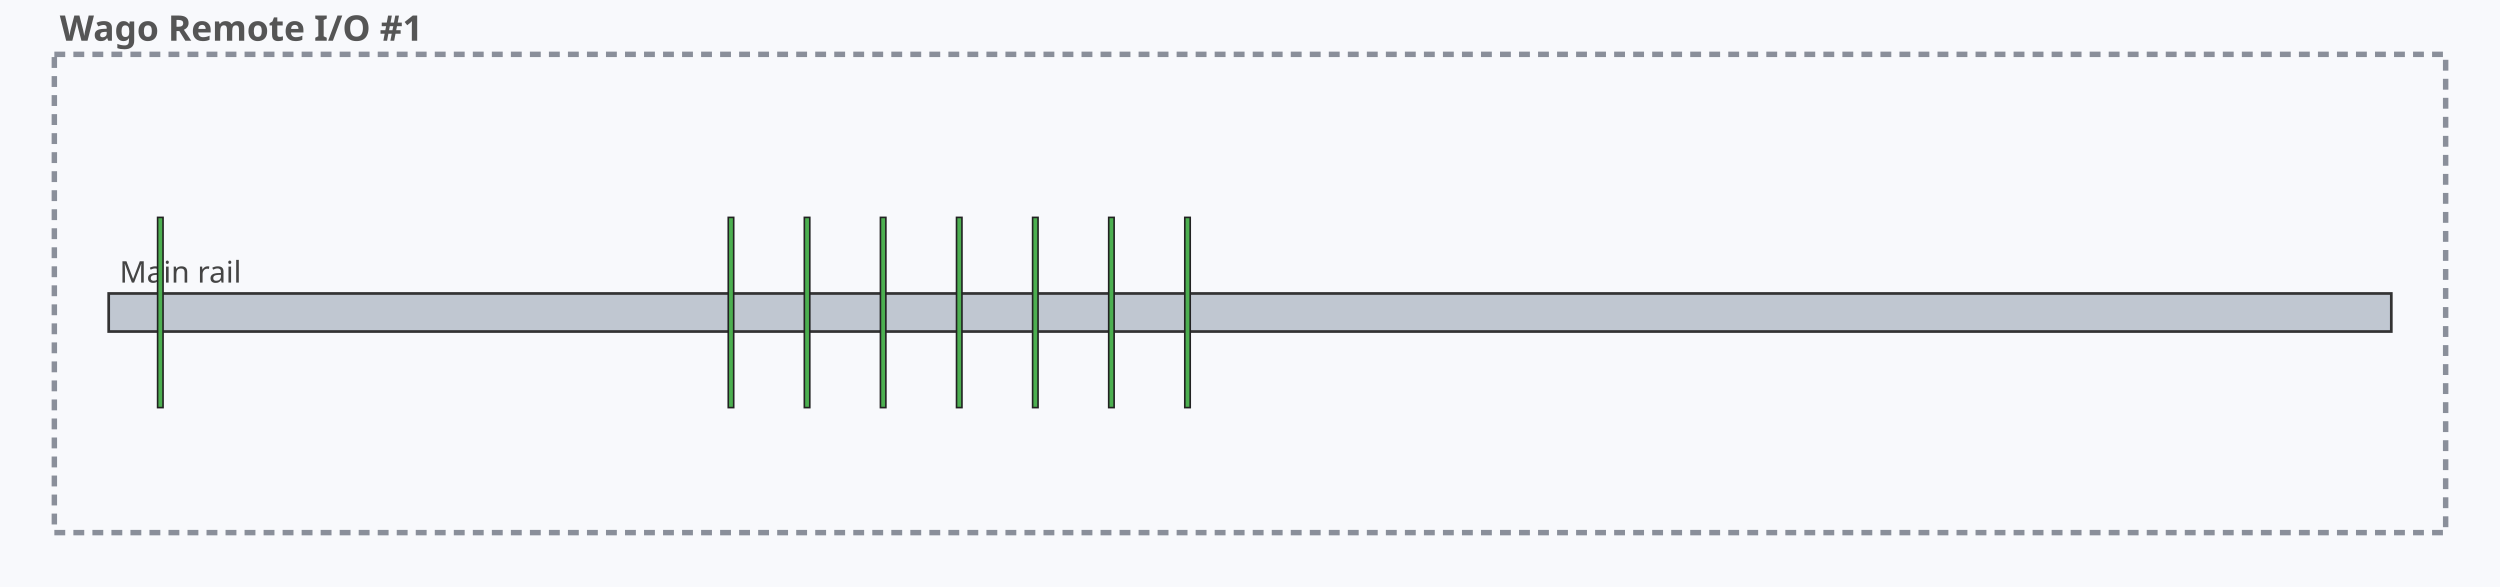
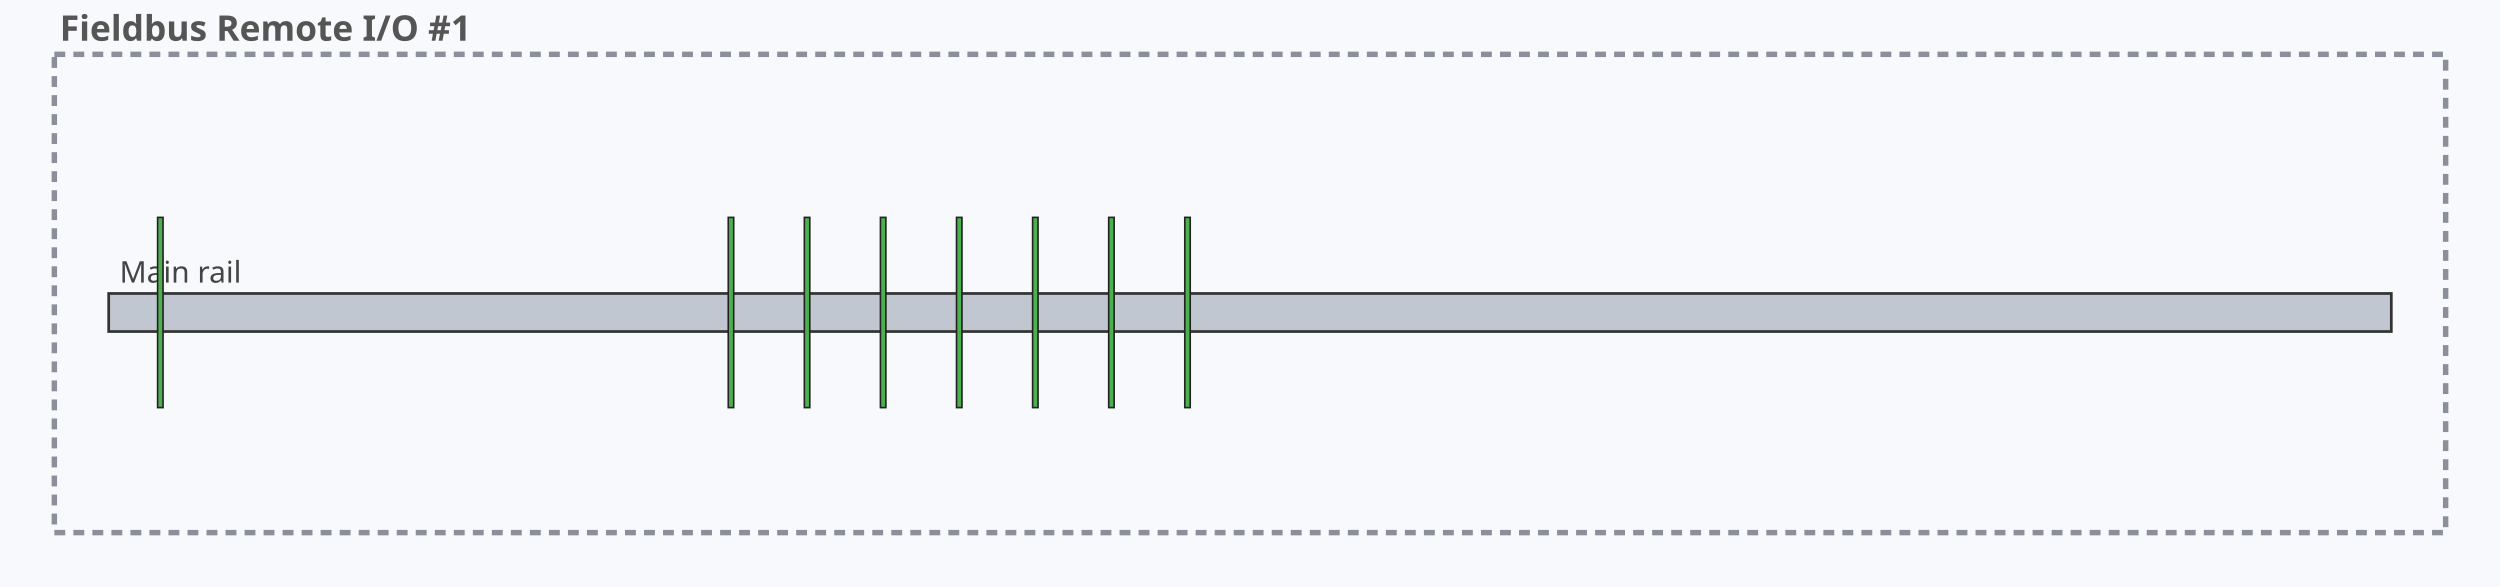
<svg xmlns="http://www.w3.org/2000/svg" xmlns:xlink="http://www.w3.org/1999/xlink" baseProfile="full" height="216.0" version="1.1" viewBox="0,0,920.0,216.0" width="920.0">
  <defs>
    <style type="text/css">
/* Light theme (default) */
.svg-bg { fill: #f8f9fc; }
.cabinet-outline { fill: none; stroke: #8a8f9a; stroke-width: 2; stroke-dasharray: 4 3; }
.cabinet-label   { font: 600 13px sans-serif; fill: #555; }

.carrier { stroke: #333; stroke-width: 1; }
.carrier.din-rail       { fill: #c0c7d1; }
.carrier.subrack        { fill: #e3ebf1; stroke: #456; }
.carrier.mounting-plate { fill: #f7f6ef; stroke: #a99; stroke-dasharray: 6 3; }
.carrier.busbar         { fill: #c47a2c; stroke: #6a3c10; stroke-width: 1.5; }
+ .carrier.grid.grid-row  { fill: #d8d5c4; stroke: #6a6655; }
.carrier-label          { font: 500 11px sans-serif; fill: #444; }

.slot        { stroke: #222; stroke-width: 0.6; }
.slot.empty  { fill: none; stroke: #aaa; stroke-dasharray: 3 2; }
.label       { font: 500 11px sans-serif; pointer-events: none; fill: #111; }
.label.empty { fill: #888; font-style: italic; }
.device-image-label { font: 600 11px sans-serif; pointer-events: none; }

/* Dark theme — follows NetBox's Bootstrap dark mode via prefers-color-scheme,
 * which the embedding page propagates to &lt;object&gt; documents. */
@media (prefers-color-scheme: dark) {
  .svg-bg          { fill: #141619; }
  .cabinet-outline { stroke: #6c7078; }
  .cabinet-label   { fill: #c8ccd4; }

  .carrier                { stroke: #9aa2ad; }
  .carrier.din-rail       { fill: #4b5460; }
  .carrier.subrack        { fill: #3b4451; stroke: #7a8696; }
  .carrier.mounting-plate { fill: #2a2a26; stroke: #8a7a74; }
  .carrier.busbar         { fill: #a0661f; stroke: #f5b06a; }
+   .carrier.grid.grid-row  { fill: #454034; stroke: #a09777; }
  .carrier-label          { fill: #c8ccd4; }

  .slot        { stroke: #101114; }
  .slot.empty  { fill: none; stroke: #5a6070; }
  .label       { fill: #f3f3f3; }
  .label.empty { fill: #7a8696; }
}
</style>
-     <clipPath id="clip-mount-60">
+     <clipPath id="clip-mount-188">
      <rect height="70" width="2.0" x="58.0" y="80.0" />
    </clipPath>
-     <clipPath id="clip-mount-61">
+     <clipPath id="clip-mount-189">
      <rect height="70" width="2.0" x="268.0" y="80.0" />
    </clipPath>
-     <clipPath id="clip-mount-62">
+     <clipPath id="clip-mount-190">
      <rect height="70" width="2.0" x="296.0" y="80.0" />
    </clipPath>
-     <clipPath id="clip-mount-63">
+     <clipPath id="clip-mount-191">
      <rect height="70" width="2.0" x="324.0" y="80.0" />
    </clipPath>
-     <clipPath id="clip-mount-64">
+     <clipPath id="clip-mount-192">
      <rect height="70" width="2.0" x="352.0" y="80.0" />
    </clipPath>
-     <clipPath id="clip-mount-65">
+     <clipPath id="clip-mount-193">
      <rect height="70" width="2.0" x="380.0" y="80.0" />
    </clipPath>
-     <clipPath id="clip-mount-66">
+     <clipPath id="clip-mount-194">
      <rect height="70" width="2.0" x="408.0" y="80.0" />
    </clipPath>
-     <clipPath id="clip-mount-67">
+     <clipPath id="clip-mount-195">
      <rect height="70" width="2.0" x="436.0" y="80.0" />
    </clipPath>
  </defs>
  <rect class="svg-bg" height="216.0" width="920.0" x="0" y="0" />
  <rect class="cabinet-outline" height="176.0" width="880.0" x="20" y="20" />
-   <text class="cabinet-label" x="22" y="15">Wago Remote I/O #1</text>
+   <text class="cabinet-label" x="22" y="15">Fieldbus Remote I/O #1</text>
  <rect class="carrier din-rail" height="14" width="840.0" x="40.0" y="108.0" />
  <text class="carrier-label" x="44.0" y="104.0">Main rail</text>
-   <a target="_parent" xlink:href="http://localhost:7543/dcim/devices/72/">
+   <a target="_parent" xlink:href="/dcim/devices/250/">
    <rect class="slot" height="70" style="fill: #4caf50" width="2.0" x="58.0" y="80.0" />
  </a>
-   <a target="_parent" xlink:href="http://localhost:7543/dcim/devices/73/">
+   <a target="_parent" xlink:href="/dcim/devices/251/">
    <rect class="slot" height="70" style="fill: #4caf50" width="2.0" x="268.0" y="80.0" />
  </a>
-   <a target="_parent" xlink:href="http://localhost:7543/dcim/devices/74/">
+   <a target="_parent" xlink:href="/dcim/devices/252/">
    <rect class="slot" height="70" style="fill: #4caf50" width="2.0" x="296.0" y="80.0" />
  </a>
-   <a target="_parent" xlink:href="http://localhost:7543/dcim/devices/75/">
+   <a target="_parent" xlink:href="/dcim/devices/253/">
    <rect class="slot" height="70" style="fill: #4caf50" width="2.0" x="324.0" y="80.0" />
  </a>
-   <a target="_parent" xlink:href="http://localhost:7543/dcim/devices/76/">
+   <a target="_parent" xlink:href="/dcim/devices/254/">
    <rect class="slot" height="70" style="fill: #4caf50" width="2.0" x="352.0" y="80.0" />
  </a>
-   <a target="_parent" xlink:href="http://localhost:7543/dcim/devices/77/">
+   <a target="_parent" xlink:href="/dcim/devices/255/">
    <rect class="slot" height="70" style="fill: #4caf50" width="2.0" x="380.0" y="80.0" />
  </a>
-   <a target="_parent" xlink:href="http://localhost:7543/dcim/devices/78/">
+   <a target="_parent" xlink:href="/dcim/devices/256/">
    <rect class="slot" height="70" style="fill: #4caf50" width="2.0" x="408.0" y="80.0" />
  </a>
-   <a target="_parent" xlink:href="http://localhost:7543/dcim/devices/79/">
+   <a target="_parent" xlink:href="/dcim/devices/257/">
    <rect class="slot" height="70" style="fill: #4caf50" width="2.0" x="436.0" y="80.0" />
  </a>
</svg>
